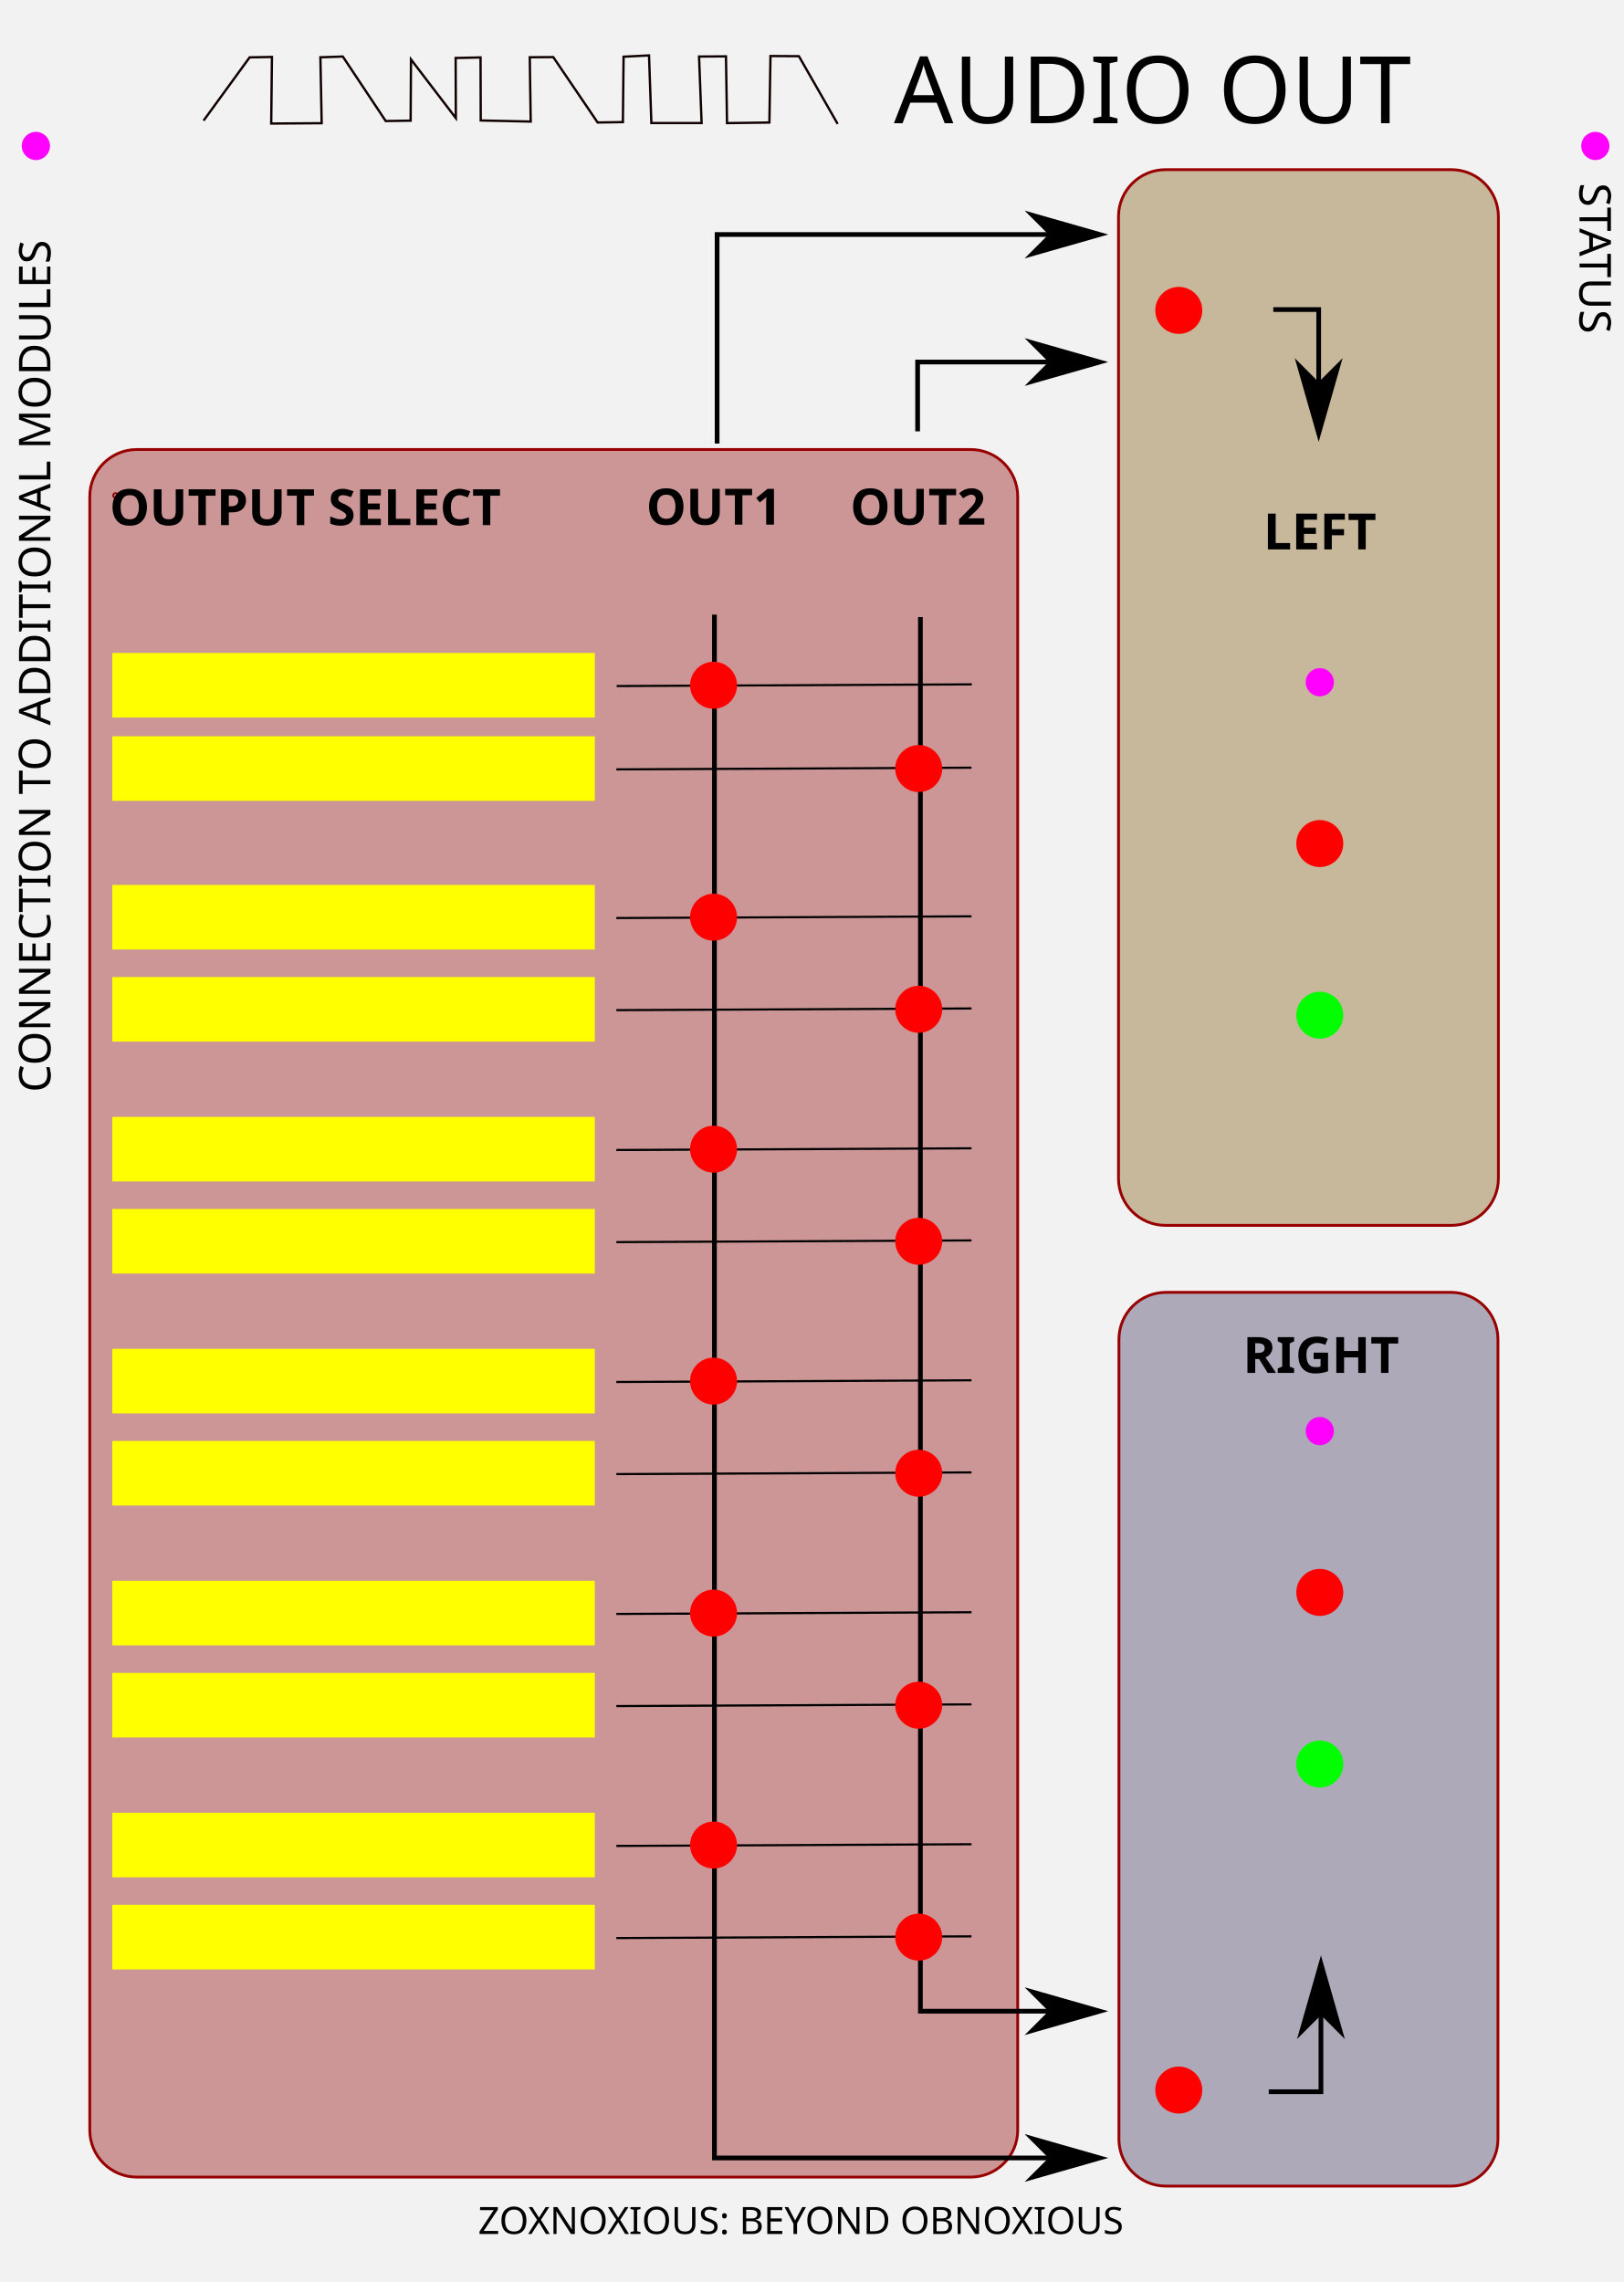
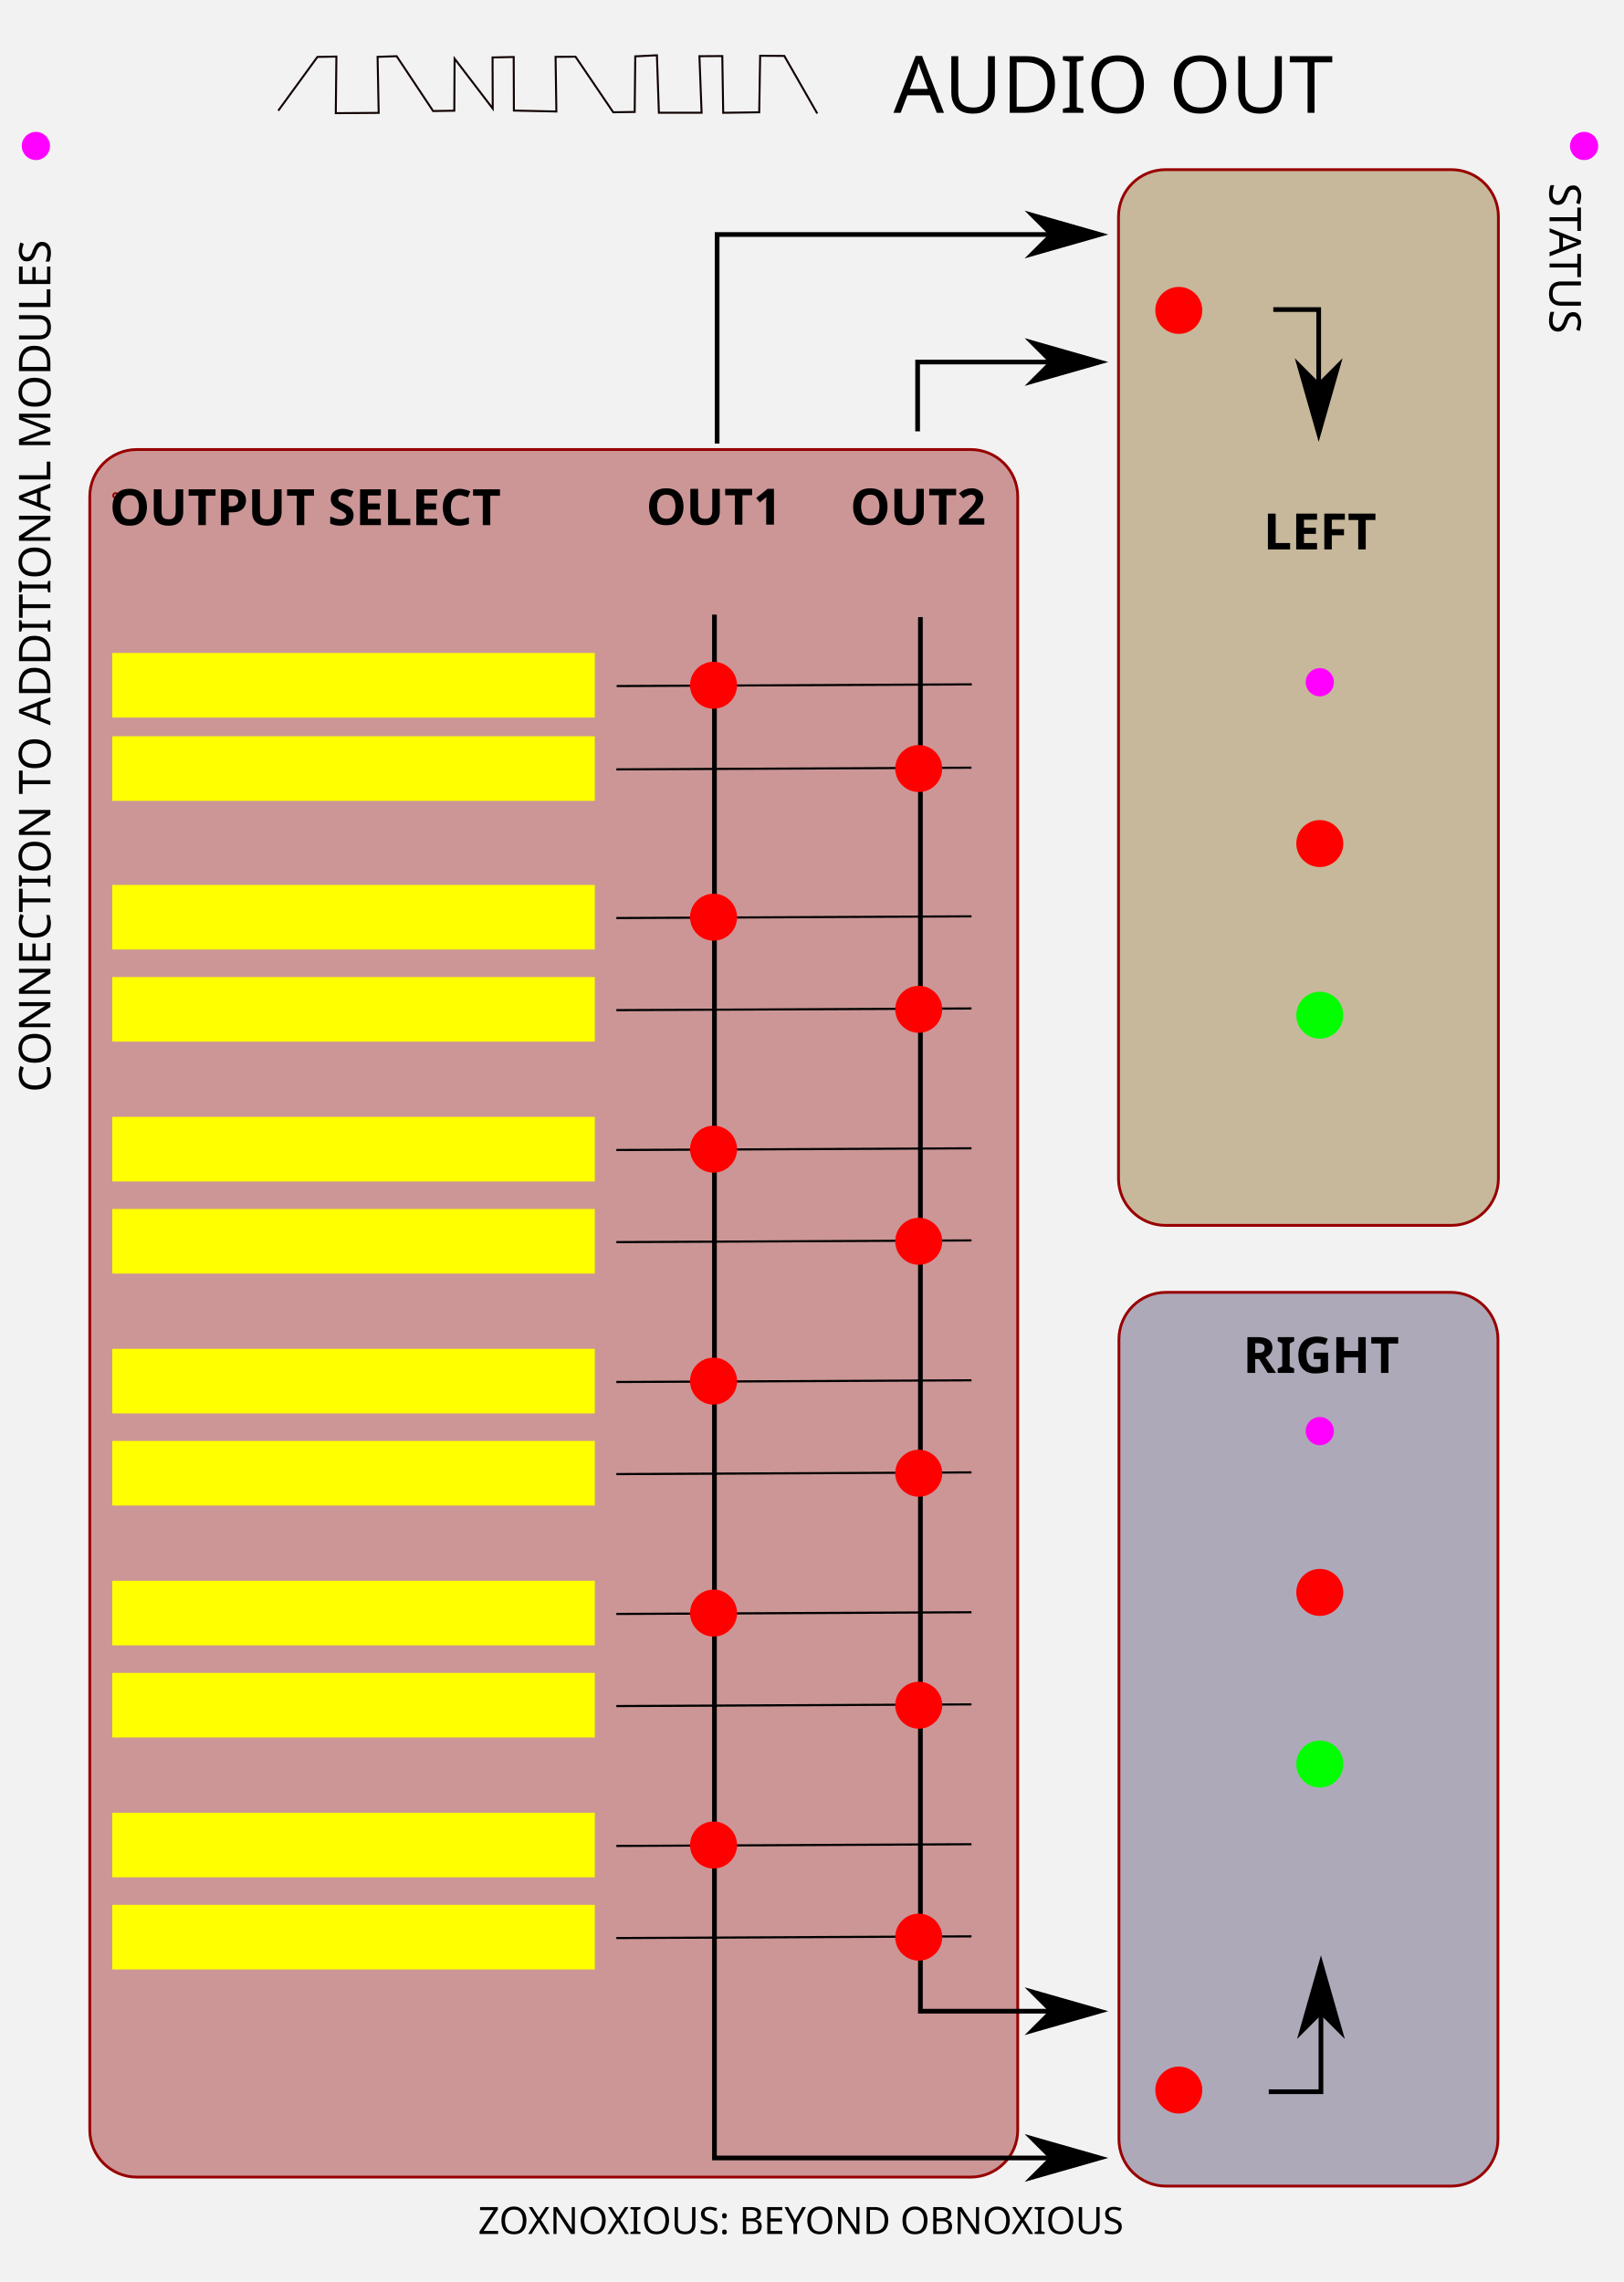
<svg xmlns="http://www.w3.org/2000/svg" width="91.44mm" height="128.5mm" viewBox="0 0 91.44 128.5" version="1.1" id="svg1199">
  <defs id="defs1196">
    <marker style="overflow:visible" id="marker2980" refX="0" refY="0" orient="auto">
      <path transform="matrix(0.8,0,0,0.8,10,0)" style="fill:context-stroke;fill-rule:evenodd;stroke:context-stroke;stroke-width:1pt" d="M 0,0 5,-5 -12.5,0 5,5 Z" id="path2719" />
    </marker>
    <marker style="overflow:visible" id="Arrow1Lend" refX="0" refY="0" orient="auto">
      <path transform="matrix(-0.8,0,0,-0.8,-10,0)" style="fill:context-stroke;fill-rule:evenodd;stroke:context-stroke;stroke-width:1pt" d="M 0,0 5,-5 -12.5,0 5,5 Z" id="path6358" />
    </marker>
    <marker style="overflow:visible" id="marker6625" refX="0" refY="0" orient="auto">
      <path transform="matrix(0.8,0,0,0.8,10,0)" style="fill:context-stroke;fill-rule:evenodd;stroke:context-stroke;stroke-width:1pt" d="M 0,0 5,-5 -12.5,0 5,5 Z" id="path6623" />
    </marker>
    <marker style="overflow:visible" id="Arrow1Lstart" refX="0" refY="0" orient="auto">
      <path transform="matrix(0.8,0,0,0.8,10,0)" style="fill:context-stroke;fill-rule:evenodd;stroke:context-stroke;stroke-width:1pt" d="M 0,0 5,-5 -12.5,0 5,5 Z" id="path6355" />
    </marker>
    <marker style="overflow:visible" id="Arrow1Lend-5" refX="0" refY="0" orient="auto">
      <path transform="matrix(-0.8,0,0,-0.8,-10,0)" style="fill:context-stroke;fill-rule:evenodd;stroke:context-stroke;stroke-width:1pt" d="M 0,0 5,-5 -12.5,0 5,5 Z" id="path6358-6" />
    </marker>
    <marker style="overflow:visible" id="Arrow1Lend-1" refX="0" refY="0" orient="auto">
      <path transform="matrix(-0.8,0,0,-0.8,-10,0)" style="fill:context-stroke;fill-rule:evenodd;stroke:context-stroke;stroke-width:1pt" d="M 0,0 5,-5 -12.5,0 5,5 Z" id="path6358-4" />
    </marker>
  </defs>
  <g id="layer3" style="display:inline">
    <g id="rect297" style="display:inline;fill:#f2f2f2;fill-opacity:1;stroke:none;stroke-opacity:1" transform="matrix(1.225784,0,0,1.021367,-1.634235,-1.856185)">
      <path style="color:#000000;fill:#f2f2f2;fill-opacity:1;stroke:none;stroke-width:0.222;stroke-opacity:1;-inkscape-stroke:none;paint-order:markers fill stroke" d="M -0.273,-0.031 H 76.953 V 129.291 H -0.273 Z" id="path32372" />
      <path style="color:#000000;fill:#f2f2f2;fill-opacity:1;stroke:none;stroke-opacity:1;-inkscape-stroke:none;paint-order:markers fill stroke" d="M -0.385,-0.143 V -0.031 129.402 H 77.064 V -0.143 Z m 0.223,0.223 H 76.842 V 129.18 H -0.162 Z" id="path32374" />
    </g>
    <path style="display:inline;fill:#c7b89b;fill-opacity:1;stroke:#980000;stroke-width:0.158;stroke-dasharray:none" id="rect1316-8" width="21.39" height="59.448" x="62.978" y="9.553" d="M 65.624,9.553 H 81.722 a 2.646,2.646 45 0 1 2.646,2.646 V 66.355 A 2.646,2.646 135 0 1 81.722,69.001 H 65.624 A 2.646,2.646 45 0 1 62.978,66.355 V 12.199 a 2.646,2.646 135 0 1 2.646,-2.646 z" />
    <path style="display:inline;fill:#ada9b9;fill-opacity:1;stroke:#980000;stroke-width:0.158;stroke-dasharray:none" id="rect1316-8-9" width="21.34" height="50.327" x="63.003" y="72.773" d="m 65.649,72.773 h 16.048 a 2.646,2.646 45 0 1 2.646,2.646 v 45.035 a 2.646,2.646 135 0 1 -2.646,2.646 H 65.649 a 2.646,2.646 45 0 1 -2.646,-2.646 V 75.419 a 2.646,2.646 135 0 1 2.646,-2.646 z" />
    <path style="display:inline;fill:#cc9696;fill-opacity:1;stroke:#980000;stroke-width:0.158;stroke-dasharray:none" id="rect1316" width="52.248" height="97.279" x="5.055" y="25.313" d="M 7.701,25.313 H 54.657 a 2.646,2.646 45 0 1 2.646,2.646 v 91.987 a 2.646,2.646 135 0 1 -2.646,2.646 H 7.701 A 2.646,2.646 45 0 1 5.055,119.946 V 27.959 a 2.646,2.646 135 0 1 2.646,-2.646 z" />
  </g>
  <g id="layer2" style="display:inline">
    <circle id="path1674" style="fill:#b1b1b1;stroke:#980000;stroke-width:0.265" cx="6.509" cy="27.902" r="0.055" />
    <text xml:space="preserve" style="font-style:normal;font-variant:normal;font-weight:bold;font-stretch:normal;font-size:2.822px;line-height:1.25;font-family:sans-serif;-inkscape-font-specification:'sans-serif, Bold';font-variant-ligatures:normal;font-variant-caps:normal;font-variant-numeric:normal;font-variant-east-asian:normal;fill:#000000;fill-opacity:1;stroke:none;stroke-width:0.265" x="6.179" y="29.57" id="text2294">
      <tspan id="tspan1879" x="6.179" y="29.57">OUTPUT SELECT</tspan>
    </text>
    <text xml:space="preserve" style="font-style:normal;font-variant:normal;font-weight:bold;font-stretch:normal;font-size:2.822px;line-height:1.25;font-family:sans-serif;-inkscape-font-specification:'sans-serif, Bold';font-variant-ligatures:normal;font-variant-caps:normal;font-variant-numeric:normal;font-variant-east-asian:normal;fill:#000000;fill-opacity:1;stroke:none;stroke-width:0.265" x="36.391" y="29.545" id="text2294-6">
      <tspan id="tspan7117" x="36.391" y="29.545">OUT1</tspan>
    </text>
    <text xml:space="preserve" style="font-style:normal;font-variant:normal;font-weight:bold;font-stretch:normal;font-size:2.822px;line-height:1.25;font-family:sans-serif;-inkscape-font-specification:'sans-serif, Bold';font-variant-ligatures:normal;font-variant-caps:normal;font-variant-numeric:normal;font-variant-east-asian:normal;display:inline;fill:#000000;fill-opacity:1;stroke:none;stroke-width:0.265" x="71.139" y="30.939" id="text2294-6-4">
      <tspan id="tspan7157" x="71.139" y="30.939">LEFT</tspan>
    </text>
    <text xml:space="preserve" style="font-style:normal;font-variant:normal;font-weight:bold;font-stretch:normal;font-size:2.822px;line-height:1.25;font-family:sans-serif;-inkscape-font-specification:'sans-serif, Bold';font-variant-ligatures:normal;font-variant-caps:normal;font-variant-numeric:normal;font-variant-east-asian:normal;display:inline;fill:#000000;fill-opacity:1;stroke:none;stroke-width:0.265" x="69.989" y="77.308" id="text2294-6-4-3">
      <tspan id="tspan7177" x="69.989" y="77.308">RIGHT</tspan>
    </text>
    <text xml:space="preserve" style="font-style:normal;font-variant:normal;font-weight:bold;font-stretch:normal;font-size:2.822px;line-height:1.25;font-family:sans-serif;-inkscape-font-specification:'sans-serif, Bold';font-variant-ligatures:normal;font-variant-caps:normal;font-variant-numeric:normal;font-variant-east-asian:normal;fill:#000000;fill-opacity:1;stroke:none;stroke-width:0.265" x="47.879" y="29.545" id="text2294-0">
      <tspan id="tspan7137" x="47.879" y="29.545">OUT2</tspan>
    </text>
    <path style="fill:none;stroke:#000000;stroke-width:0.265px;stroke-linecap:butt;stroke-linejoin:miter;stroke-opacity:1;marker-end:url(#Arrow1Lend)" d="m 71.693,17.431 h 2.557 v 6.933" id="path6726" />
    <path style="display:inline;fill:none;stroke:#000000;stroke-width:0.265px;stroke-linecap:butt;stroke-linejoin:miter;stroke-opacity:1;marker-end:url(#Arrow1Lend-5)" d="m 71.438,117.785 h 2.939 v -7.163" id="path6726-3" />
    <path style="fill:none;stroke:#000000;stroke-width:0.265px;stroke-linecap:butt;stroke-linejoin:miter;stroke-opacity:1;marker-end:url(#Arrow1Lend)" d="m 40.228,34.609 v 86.906 h 21.659" id="path7426" />
    <path style="fill:none;stroke:#000000;stroke-width:0.265px;stroke-linecap:butt;stroke-linejoin:miter;stroke-opacity:1;marker-end:url(#Arrow1Lend)" d="M 40.378,24.975 V 13.205 h 21.509" id="path7428" />
    <path style="fill:none;stroke:#000000;stroke-width:0.265px;stroke-linecap:butt;stroke-linejoin:miter;stroke-opacity:1;marker-end:url(#Arrow1Lend)" d="M 51.667,24.289 V 20.386 h 10.22" id="path7430" />
    <path style="fill:none;stroke:#000000;stroke-width:0.265px;stroke-linecap:butt;stroke-linejoin:miter;stroke-opacity:1;marker-end:url(#Arrow1Lend)" d="m 51.824,34.749 v 78.502 h 10.063" id="path7432" />
-     <g id="g3272" transform="translate(-3.954982)">
-       <text xml:space="preserve" style="font-style:normal;font-variant:normal;font-weight:normal;font-stretch:normal;font-size:5.25px;line-height:1.25;font-family:'.Keyboard';-inkscape-font-specification:'.Keyboard, Normal';font-variant-ligatures:normal;font-variant-caps:normal;font-variant-numeric:normal;font-variant-east-asian:normal;display:inline;fill:#000000;fill-opacity:1;stroke:none;stroke-width:0.131" x="54.291" y="6.935" id="text23912-0">
-         <tspan id="tspan1899" x="54.291" y="6.935">AUDIO OUT</tspan>
+     <g id="g2124" transform="translate(4.213622)">
+       <text xml:space="preserve" style="font-style:normal;font-variant:normal;font-weight:normal;font-stretch:normal;font-size:4.461px;line-height:1.25;font-family:'.Keyboard';-inkscape-font-specification:'.Keyboard, Normal';font-variant-ligatures:normal;font-variant-caps:normal;font-variant-numeric:normal;font-variant-east-asian:normal;display:inline;fill:#000000;fill-opacity:1;stroke:none;stroke-width:0.112" x="46.093" y="6.35" id="text23912-0">
+         <tspan id="tspan1899" x="46.093" y="6.35" style="stroke-width:0.112">AUDIO OUT</tspan>
      </text>
-       <path style="display:inline;fill:none;fill-opacity:1;stroke:#110000;stroke-width:0.131px;stroke-linecap:butt;stroke-linejoin:miter;stroke-opacity:1" d="m 15.417,6.792 2.593,-3.561 1.256,-0.024 -0.04,3.75 2.841,-0.02 -0.072,-3.711 1.262,-0.042 2.416,3.631 1.403,-0.021 0.02,-3.448 2.526,3.305 -0.011,-3.386 1.401,-0.03 0.011,3.549 2.814,0.061 -0.053,-3.62 1.322,-0.01 2.499,3.682 1.422,-0.021 0.039,-3.683 1.433,-0.071 0.132,3.807 2.828,-9.5e-4 -0.143,-3.744 1.515,-0.01 0.06,3.758 2.385,-0.033 0.061,-3.744 1.601,0.01 2.182,3.813" id="path22502" />
+       <path style="display:inline;fill:none;fill-opacity:1;stroke:#110000;stroke-width:0.112px;stroke-linecap:butt;stroke-linejoin:miter;stroke-opacity:1" d="m 11.454,6.232 2.205,-3.027 1.068,-0.02 -0.034,3.188 2.415,-0.017 -0.061,-3.155 1.073,-0.036 2.053,3.087 1.193,-0.018 0.017,-2.931 2.147,2.81 -0.01,-2.879 1.191,-0.025 0.01,3.017 2.392,0.052 -0.045,-3.077 1.123,-0.009 2.124,3.13 1.208,-0.018 0.033,-3.131 1.218,-0.06 0.112,3.236 2.404,-8.075e-4 -0.122,-3.183 1.288,-0.009 0.051,3.195 2.028,-0.028 0.052,-3.183 1.361,0.009 1.855,3.242" id="path22502" />
    </g>
    <text xml:space="preserve" style="font-style:normal;font-variant:normal;font-weight:normal;font-stretch:normal;font-size:2.117px;line-height:1.25;font-family:'.Keyboard';-inkscape-font-specification:'.Keyboard, Normal';font-variant-ligatures:normal;font-variant-caps:normal;font-variant-numeric:normal;font-variant-east-asian:normal;display:inline;fill:#000000;fill-opacity:1;stroke:none;stroke-width:0.131" x="26.921" y="125.794" id="text23912-2">
      <tspan id="tspan1805" x="26.921" y="125.794">ZOXNOXIOUS: BEYOND OBNOXIOUS</tspan>
    </text>
    <path style="fill:none;stroke:#000000;stroke-width:0.121px;stroke-linecap:butt;stroke-linejoin:miter;stroke-opacity:1" d="m 34.723,38.632 19.996,-0.096" id="path4227" />
    <path style="display:inline;fill:none;stroke:#000000;stroke-width:0.121px;stroke-linecap:butt;stroke-linejoin:miter;stroke-opacity:1" d="m 34.704,43.324 19.996,-0.096" id="path4227-5" />
    <path style="display:inline;fill:none;stroke:#000000;stroke-width:0.121px;stroke-linecap:butt;stroke-linejoin:miter;stroke-opacity:1" d="m 34.704,51.695 19.996,-0.096" id="path4227-5-5" />
    <path style="display:inline;fill:none;stroke:#000000;stroke-width:0.121px;stroke-linecap:butt;stroke-linejoin:miter;stroke-opacity:1" d="m 34.704,56.882 19.996,-0.096" id="path4227-5-4" />
    <path style="display:inline;fill:none;stroke:#000000;stroke-width:0.121px;stroke-linecap:butt;stroke-linejoin:miter;stroke-opacity:1" d="m 34.704,69.944 19.996,-0.096" id="path4227-5-2" />
    <path style="display:inline;fill:none;stroke:#000000;stroke-width:0.121px;stroke-linecap:butt;stroke-linejoin:miter;stroke-opacity:1" d="m 34.704,77.82 19.996,-0.096" id="path4227-5-9" />
    <path style="display:inline;fill:none;stroke:#000000;stroke-width:0.121px;stroke-linecap:butt;stroke-linejoin:miter;stroke-opacity:1" d="m 34.704,83.007 19.996,-0.096" id="path4227-5-24" />
    <path style="display:inline;fill:none;stroke:#000000;stroke-width:0.121px;stroke-linecap:butt;stroke-linejoin:miter;stroke-opacity:1" d="m 34.704,90.882 19.996,-0.096" id="path4227-5-58" />
    <path style="display:inline;fill:none;stroke:#000000;stroke-width:0.121px;stroke-linecap:butt;stroke-linejoin:miter;stroke-opacity:1" d="m 34.704,96.069 19.996,-0.096" id="path4227-5-6" />
    <path style="display:inline;fill:none;stroke:#000000;stroke-width:0.121px;stroke-linecap:butt;stroke-linejoin:miter;stroke-opacity:1" d="m 34.704,103.945 19.996,-0.096" id="path4227-5-25" />
    <path style="display:inline;fill:none;stroke:#000000;stroke-width:0.121px;stroke-linecap:butt;stroke-linejoin:miter;stroke-opacity:1" d="m 34.704,109.132 19.996,-0.096" id="path4227-5-13" />
    <path style="display:inline;fill:none;stroke:#000000;stroke-width:0.121px;stroke-linecap:butt;stroke-linejoin:miter;stroke-opacity:1" d="m 34.704,64.757 19.996,-0.096" id="path4227-5-1" />
    <text xml:space="preserve" style="font-style:normal;font-variant:normal;font-weight:normal;font-stretch:normal;font-size:2.469px;line-height:1.25;font-family:'.Keyboard';-inkscape-font-specification:'.Keyboard, Normal';font-variant-ligatures:normal;font-variant-caps:normal;font-variant-numeric:normal;font-variant-east-asian:normal;display:inline;fill:#000000;fill-opacity:1;stroke:none;stroke-width:0.093" x="-61.512" y="2.833" id="text92-2-1" transform="rotate(-90)">
      <tspan id="tspan1285" x="-61.512" y="2.833">CONNECTION TO ADDITIONAL MODULES</tspan>
    </text>
  </g>
  <g id="layer1" style="display:inline">
    <rect id="f9b09e17-fc78-4216-9b09-40d2874876ff" data-name="Screen" y="102.076" width="27.171" height="3.636" x="6.321" style="display:inline;fill:#ffff00;stroke-width:0.088" />
    <circle id="b903da6b-121c-4663-8772-b399a6eccb9e-7" data-name="Tempo#RoundLargeBlackKnob" cx="40.177" cy="103.894" r="1.323" style="display:inline;fill:#ff0000;stroke-width:0.265" />
    <circle id="b903da6b-121c-4663-8772-b399a6eccb9e-7-7-55" data-name="Tempo#RoundLargeBlackKnob" cx="66.373" cy="117.692" r="1.323" style="display:inline;fill:#ff0000;stroke-width:0.265" />
    <circle id="b903da6b-121c-4663-8772-b399a6eccb9e-7-7-55-4" data-name="Tempo#RoundLargeBlackKnob" cx="66.373" cy="17.478" r="1.323" style="display:inline;fill:#ff0000;stroke-width:0.265" />
    <rect id="f9b09e17-fc78-4216-9b09-40d2874876ff-3" data-name="Screen" y="49.83" width="27.171" height="3.636" x="6.321" style="display:inline;fill:#ffff00;stroke-width:0.088" />
    <circle id="b903da6b-121c-4663-8772-b399a6eccb9e-7-0" data-name="Tempo#RoundLargeBlackKnob" cx="40.177" cy="51.648" r="1.323" style="display:inline;fill:#ff0000;stroke-width:0.265" />
    <rect id="f9b09e17-fc78-4216-9b09-40d2874876ff-09" data-name="Screen" y="75.953" width="27.171" height="3.636" x="6.321" style="display:inline;fill:#ffff00;stroke-width:0.088" />
    <circle id="b903da6b-121c-4663-8772-b399a6eccb9e-7-37" data-name="Tempo#RoundLargeBlackKnob" cx="40.177" cy="77.771" r="1.323" style="display:inline;fill:#ff0000;stroke-width:0.265" />
    <rect id="f9b09e17-fc78-4216-9b09-40d2874876ff-09-3" data-name="Screen" y="62.892" width="27.171" height="3.636" x="6.321" style="display:inline;fill:#ffff00;stroke-width:0.088" />
    <circle id="b903da6b-121c-4663-8772-b399a6eccb9e-7-37-0" data-name="Tempo#RoundLargeBlackKnob" cx="40.177" cy="64.71" r="1.323" style="display:inline;fill:#ff0000;stroke-width:0.265" />
    <rect id="f9b09e17-fc78-4216-9b09-40d2874876ff-2" data-name="Screen" y="89.015" width="27.171" height="3.636" x="6.321" style="display:inline;fill:#ffff00;stroke-width:0.088" />
    <circle id="b903da6b-121c-4663-8772-b399a6eccb9e-7-9" data-name="Tempo#RoundLargeBlackKnob" cx="40.177" cy="90.833" r="1.323" style="display:inline;fill:#ff0000;stroke-width:0.265" />
    <rect id="f9b09e17-fc78-4216-9b09-40d2874876ff-0" data-name="Screen" y="36.769" width="27.171" height="3.636" x="6.321" style="display:inline;fill:#ffff00;stroke-width:0.088" />
    <rect id="f9b09e17-fc78-4216-9b09-40d2874876ff-1" data-name="Screen" y="107.263" width="27.171" height="3.636" x="6.321" style="display:inline;fill:#ffff00;stroke-width:0.088" />
    <rect id="f9b09e17-fc78-4216-9b09-40d2874876ff-3-7" data-name="Screen" y="55.017" width="27.171" height="3.636" x="6.321" style="display:inline;fill:#ffff00;stroke-width:0.088" />
    <rect id="f9b09e17-fc78-4216-9b09-40d2874876ff-09-2" data-name="Screen" y="81.14" width="27.171" height="3.636" x="6.321" style="display:inline;fill:#ffff00;stroke-width:0.088" />
    <rect id="f9b09e17-fc78-4216-9b09-40d2874876ff-09-3-3" data-name="Screen" y="68.078" width="27.171" height="3.636" x="6.321" style="display:inline;fill:#ffff00;stroke-width:0.088" />
    <rect id="f9b09e17-fc78-4216-9b09-40d2874876ff-2-6" data-name="Screen" y="94.201" width="27.171" height="3.636" x="6.321" style="display:inline;fill:#ffff00;stroke-width:0.088" />
    <rect id="f9b09e17-fc78-4216-9b09-40d2874876ff-0-5" data-name="Screen" y="41.46" width="27.171" height="3.636" x="6.321" style="display:inline;fill:#ffff00;stroke-width:0.088" />
    <circle id="b903da6b-121c-4663-8772-b399a6eccb9e-7-4" data-name="Tempo#RoundLargeBlackKnob" cx="40.177" cy="38.587" r="1.323" style="display:inline;fill:#ff0000;stroke-width:0.265" />
    <circle id="b903da6b-121c-4663-8772-b399a6eccb9e-7-7" data-name="Tempo#RoundLargeBlackKnob" cx="51.729" cy="109.081" r="1.323" style="display:inline;fill:#ff0000;stroke-width:0.265" />
    <circle id="b903da6b-121c-4663-8772-b399a6eccb9e-7-7-8" data-name="Tempo#RoundLargeBlackKnob" cx="51.729" cy="56.835" r="1.323" style="display:inline;fill:#ff0000;stroke-width:0.265" />
    <circle id="b903da6b-121c-4663-8772-b399a6eccb9e-7-7-5" data-name="Tempo#RoundLargeBlackKnob" cx="51.729" cy="82.958" r="1.323" style="display:inline;fill:#ff0000;stroke-width:0.265" />
    <circle id="b903da6b-121c-4663-8772-b399a6eccb9e-7-7-5-4" data-name="Tempo#RoundLargeBlackKnob" cx="51.729" cy="69.897" r="1.323" style="display:inline;fill:#ff0000;stroke-width:0.265" />
    <circle id="b903da6b-121c-4663-8772-b399a6eccb9e-7-7-7" data-name="Tempo#RoundLargeBlackKnob" cx="51.729" cy="96.02" r="1.323" style="display:inline;fill:#ff0000;stroke-width:0.265" />
    <circle id="b903da6b-121c-4663-8772-b399a6eccb9e-7-7-6" data-name="Tempo#RoundLargeBlackKnob" cx="51.729" cy="43.278" r="1.323" style="display:inline;fill:#ff0000;stroke-width:0.265" />
    <circle id="b39d990d-64d8-41f9-b92c-7dcc2247a0f0-1-4-4-6-1" data-name="In03#PJ301MPort" cx="74.312" cy="57.166" r="1.323" style="display:inline;opacity:0.99;fill:#00ff00;stroke-width:0.265" />
    <circle id="circle3173" data-name="RGreen1#RedLight" cx="74.312" cy="38.417" r="0.794" style="display:inline;fill:#ff00ff;stroke-width:0.265" />
    <circle id="b903da6b-121c-4663-8772-b399a6eccb9e-76" data-name="Tempo#RoundLargeBlackKnob" cx="74.312" cy="47.501" r="1.323" style="display:inline;fill:#ff0000;stroke-width:0.265" />
    <circle id="b39d990d-64d8-41f9-b92c-7dcc2247a0f0-1-4-4-6-1-1" data-name="In03#PJ301MPort" cx="74.312" cy="99.334" r="1.323" style="display:inline;opacity:0.99;fill:#00ff00;stroke-width:0.265" />
    <circle id="circle3173-9" data-name="RGreen1#RedLight" cx="74.312" cy="80.585" r="0.794" style="display:inline;fill:#ff00ff;stroke-width:0.265" />
    <circle id="b903da6b-121c-4663-8772-b399a6eccb9e-76-2" data-name="Tempo#RoundLargeBlackKnob" cx="74.312" cy="89.669" r="1.323" style="display:inline;fill:#ff0000;stroke-width:0.265" />
-     <text xml:space="preserve" style="font-style:normal;font-variant:normal;font-weight:normal;font-stretch:normal;font-size:2.469px;line-height:1.25;font-family:'.Keyboard';-inkscape-font-specification:'.Keyboard, Normal';font-variant-ligatures:normal;font-variant-caps:normal;font-variant-numeric:normal;font-variant-east-asian:normal;display:inline;fill:#000000;fill-opacity:1;stroke:none;stroke-width:0.093" x="10.299" y="-88.935" id="text92-2-1-3" transform="rotate(90)">
-       <tspan id="tspan3292" x="10.299" y="-88.935">STATUS</tspan>
+     <text xml:space="preserve" style="font-style:normal;font-variant:normal;font-weight:normal;font-stretch:normal;font-size:2.469px;line-height:1.25;font-family:'.Keyboard';-inkscape-font-specification:'.Keyboard, Normal';font-variant-ligatures:normal;font-variant-caps:normal;font-variant-numeric:normal;font-variant-east-asian:normal;display:inline;fill:#000000;fill-opacity:1;stroke:none;stroke-width:0.093" x="10.299" y="-87.247" id="text92-2-1-3" transform="rotate(90)">
+       <tspan id="tspan3292" x="10.299" y="-87.247">STATUS</tspan>
    </text>
-     <circle id="circle1254" data-name="RGreen1#RedLight" cx="89.827" cy="8.219" r="0.794" style="display:inline;opacity:0.99;fill:#ff00ff;stroke-width:0.265" />
+     <circle id="circle1254" data-name="RGreen1#RedLight" cx="89.194" cy="8.219" r="0.794" style="display:inline;opacity:0.99;fill:#ff00ff;stroke-width:0.265" />
    <circle id="b9452edd-6f79-47c8-a395-da97cf0e28c9-8" data-name="RGreen1#RedLight" cx="2.02" cy="8.219" r="0.794" style="display:inline;opacity:0.99;fill:#ff00ff;stroke-width:0.265" />
  </g>
</svg>
